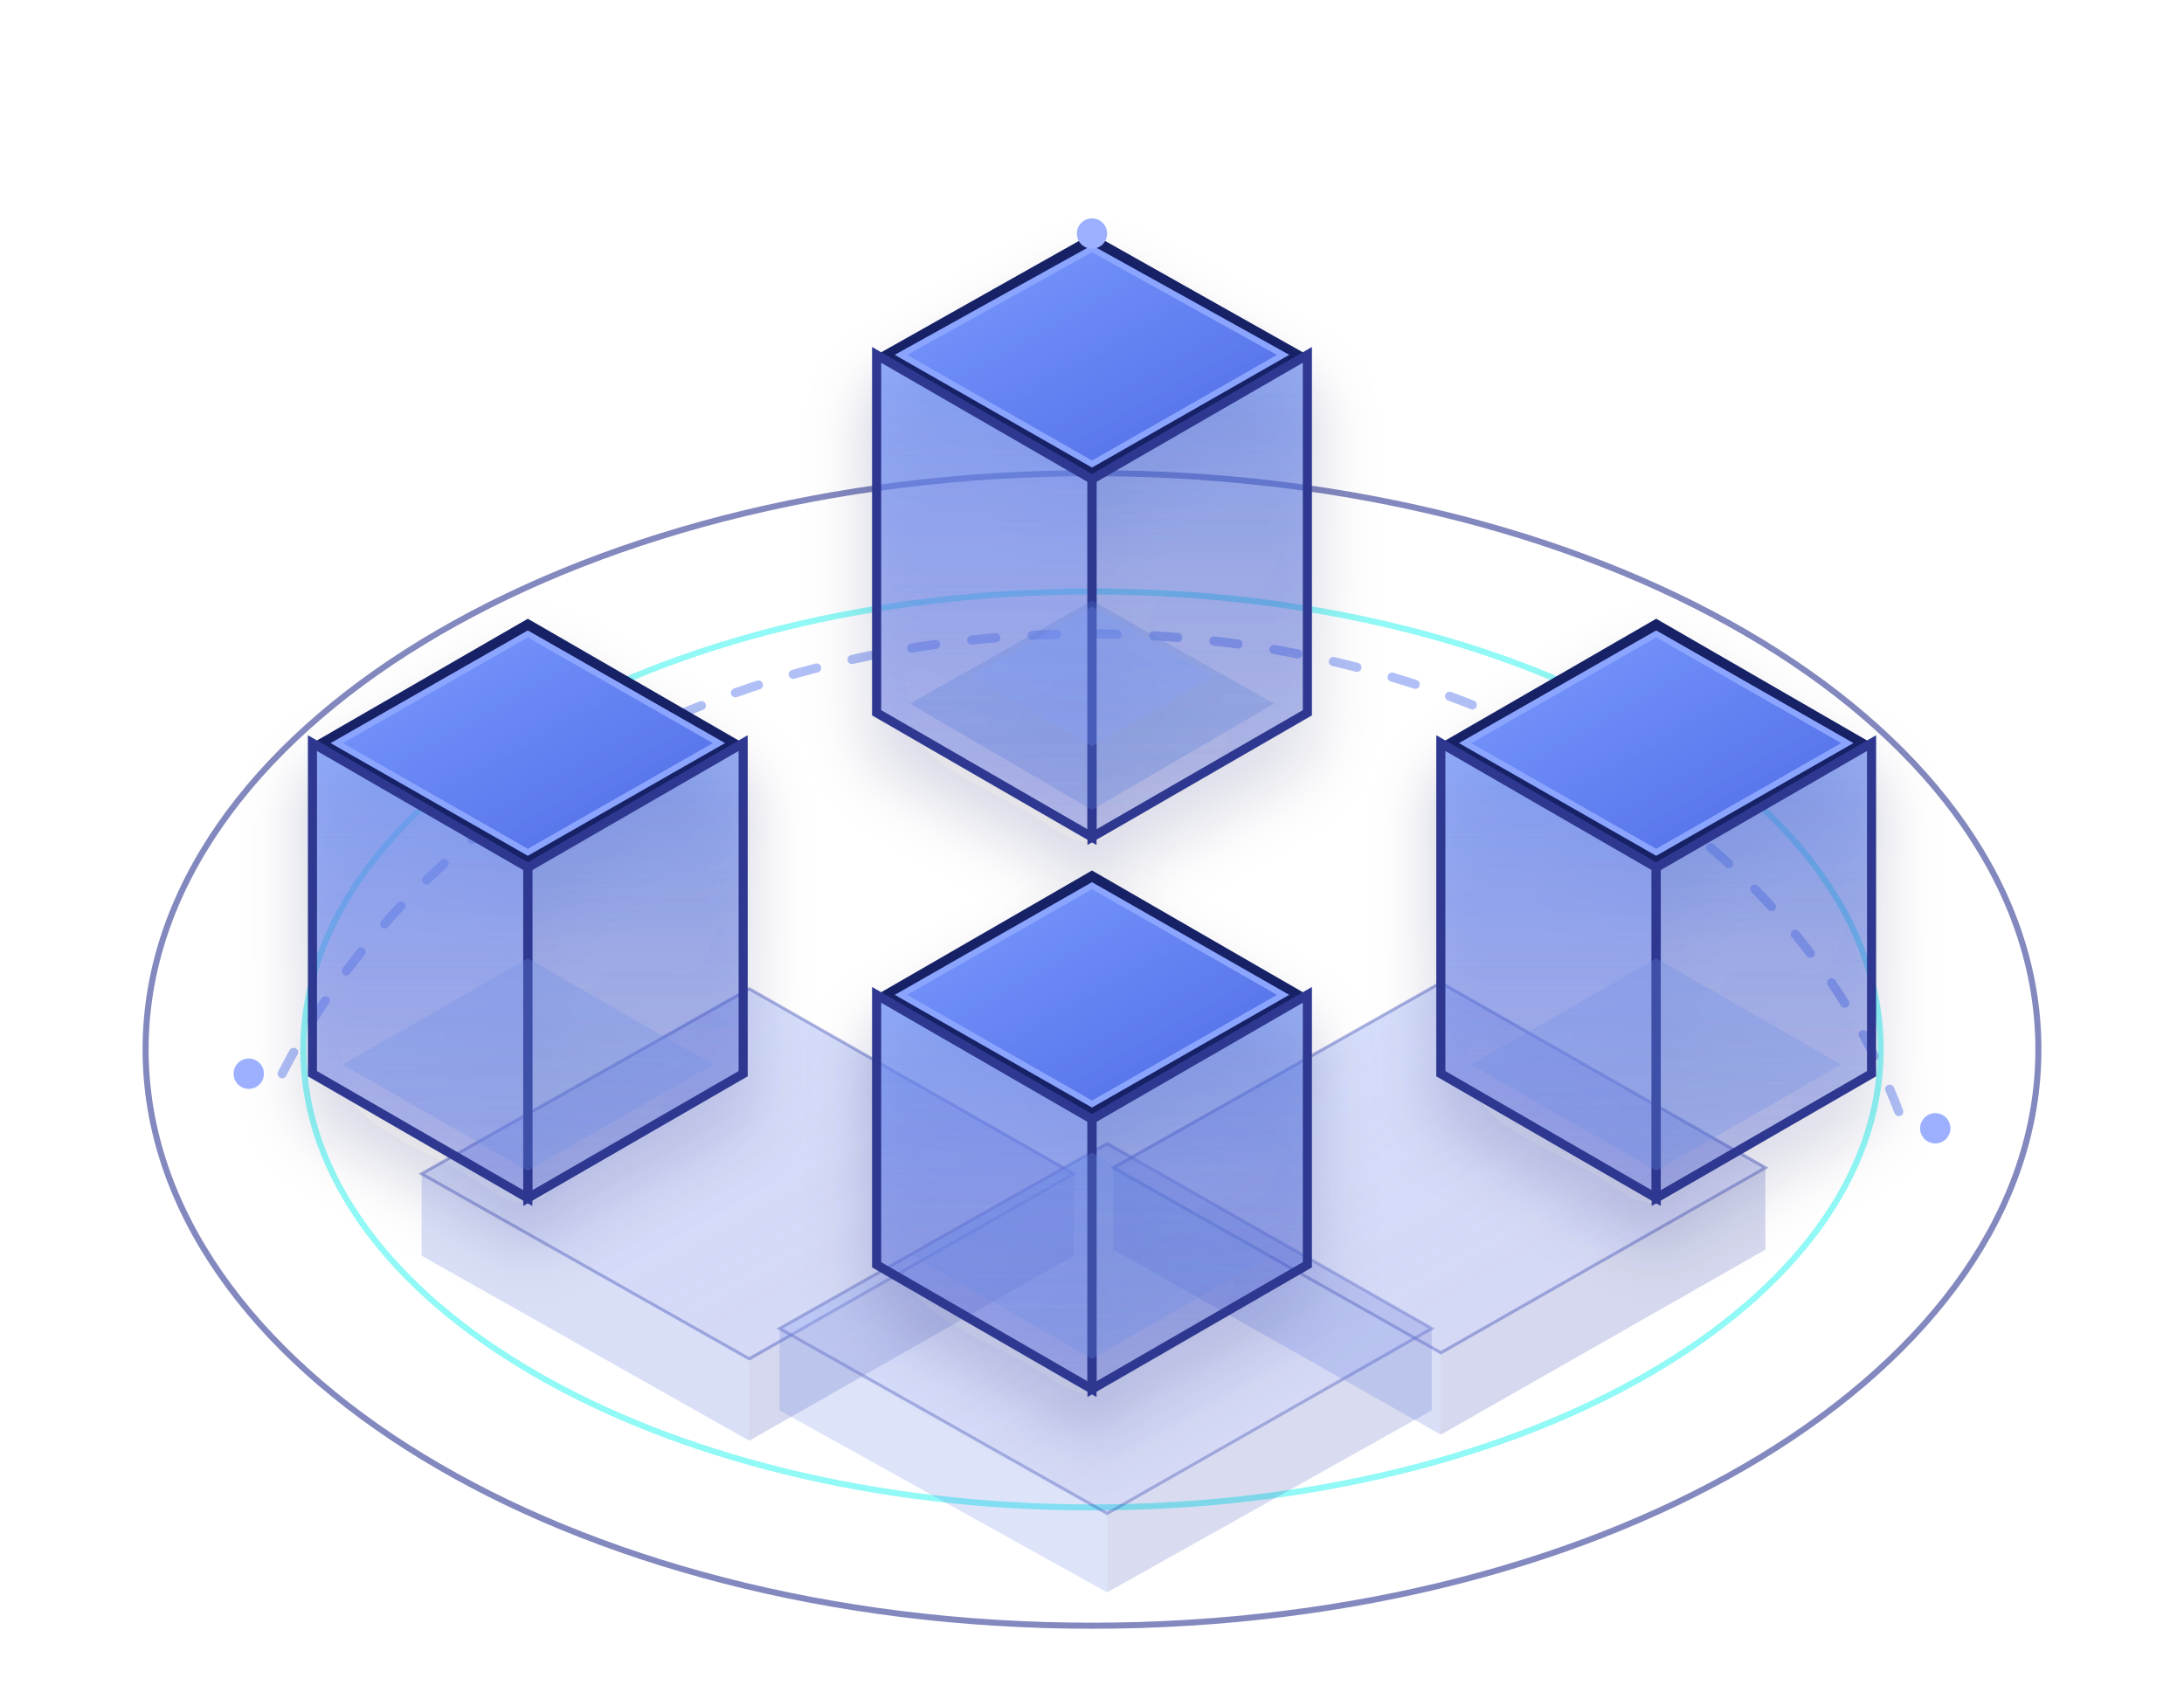
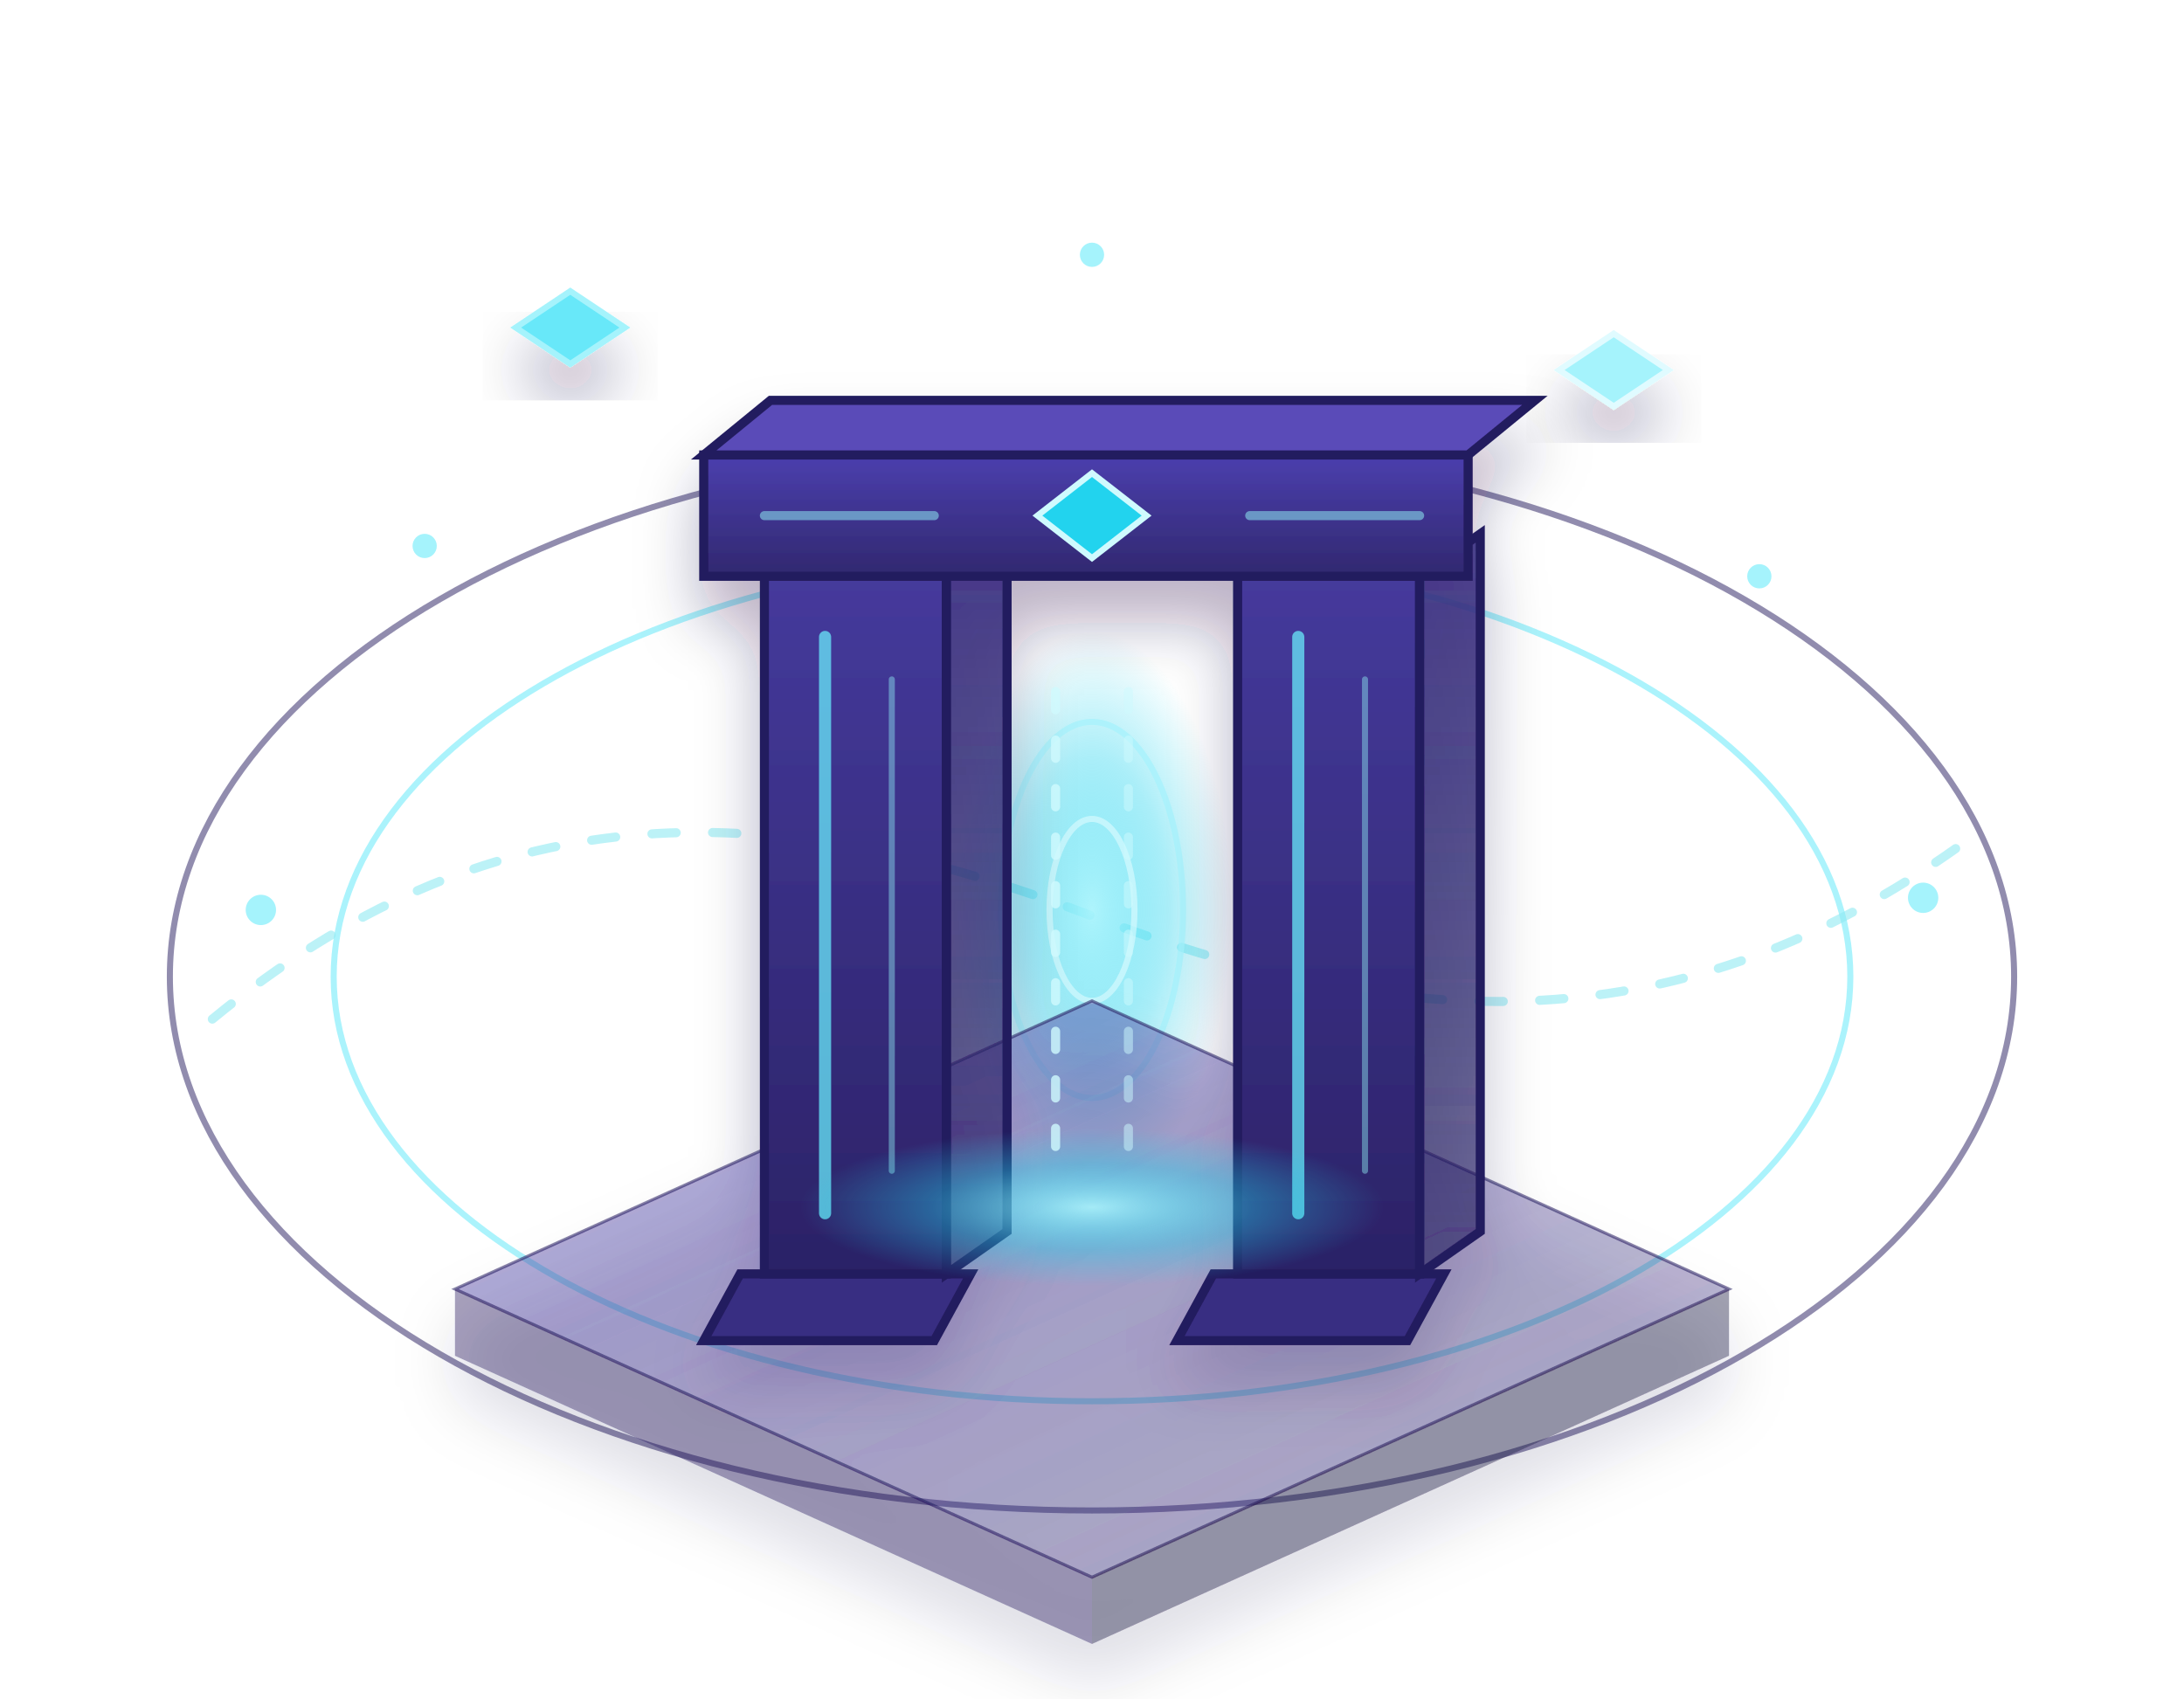
<svg xmlns="http://www.w3.org/2000/svg" width="720" height="560" viewBox="0 0 720 560" fill="none">
  <style>
    .float-a{animation:float-a 5s ease-in-out infinite}.float-b{animation:float-b 6s ease-in-out infinite}.pulse{animation:pulse 3.2s ease-in-out infinite}.flow{animation:flow 6s linear infinite}@keyframes float-a{0%,100%{transform:translateY(0)}50%{transform:translateY(-10px)}}@keyframes float-b{0%,100%{transform:translateY(0)}50%{transform:translateY(8px)}}@keyframes pulse{0%,100%{opacity:.35}50%{opacity:.9}}@keyframes flow{to{stroke-dashoffset:-80}}@media(prefers-reduced-motion:reduce){.float-a,.float-b,.pulse,.flow{animation:none}}
  </style>
  <defs>
-     <linearGradient id="top" x1="0" y1="0" x2="1" y2="1">
-       <stop stop-color="#7C9BFF" />
-       <stop offset="1" stop-color="#4D6BE5" />
+     <linearGradient id="lintel" x1="0" y1="0" x2="0" y2="1">
+       <stop stop-color="#4b3fae" />
+       <stop offset="1" stop-color="#31286f" />
    </linearGradient>
-     <linearGradient id="side-a" x1="0" y1="0" x2="0" y2="1">
-       <stop stop-color="#6B8EF5" stop-opacity=".76" />
-       <stop offset="1" stop-color="#4F5DD8" stop-opacity=".36" />
+     <linearGradient id="pillar" x1="0" y1="0" x2="0" y2="1">
+       <stop stop-color="#453a9c" />
+       <stop offset="1" stop-color="#2b2266" />
    </linearGradient>
-     <linearGradient id="side-b" x1="0" y1="0" x2="0" y2="1">
-       <stop stop-color="#5B7EE8" stop-opacity=".65" />
-       <stop offset="1" stop-color="#3848C8" stop-opacity=".28" />
+     <linearGradient id="pillar-side" x1="0" y1="0" x2="0" y2="1">
+       <stop stop-color="#382e82" stop-opacity=".9" />
+       <stop offset="1" stop-color="#241b5e" stop-opacity=".6" />
    </linearGradient>
    <linearGradient id="floor" x1="0" y1="0" x2="1" y2="1">
-       <stop stop-color="#8BA8FF" stop-opacity=".44" />
-       <stop offset="1" stop-color="#3848C8" stop-opacity=".28" />
+       <stop stop-color="#5a4bb8" stop-opacity=".5" />
+       <stop offset="1" stop-color="#2b2266" stop-opacity=".3" />
    </linearGradient>
+     <radialGradient id="portal" cx=".5" cy=".5" r=".5">
+       <stop stop-color="#a5f3fc" stop-opacity=".9" />
+       <stop offset=".55" stop-color="#22d3ee" stop-opacity=".38" />
+       <stop offset="1" stop-color="#22d3ee" stop-opacity="0" />
+     </radialGradient>
    <filter id="shadow" x="-30%" y="-30%" width="160%" height="180%">
-       <feDropShadow dx="0" dy="14" stdDeviation="10" flood-color="#161D55" flood-opacity=".25" />
+       <feDropShadow dx="0" dy="14" stdDeviation="10" flood-color="#1a1240" flood-opacity=".3" />
    </filter>
  </defs>
-   <ellipse cx="360" cy="346" rx="312" ry="190" stroke="#2A3490" stroke-opacity=".58" stroke-width="2" />
-   <ellipse class="pulse" cx="360" cy="346" rx="260" ry="151" stroke="#38F4EE" stroke-opacity=".55" stroke-width="2" />
-   <path class="flow" d="M93 354C142 259 247 209 359 209C484 209 593 272 628 372" stroke="#7B96F0" stroke-opacity=".6" stroke-width="3" stroke-linecap="round" stroke-dasharray="8 12" />
-   <g opacity=".75">
-     <path d="M139 387L247 326L354 387L247 448L139 387Z" fill="url(#floor)" stroke="#3848B5" stroke-opacity=".55" />
-     <path d="M247 448V475L139 414V387L247 448Z" fill="#3657DB" fill-opacity=".25" />
-     <path d="M247 448L354 387V414L247 475V448Z" fill="#2032A8" fill-opacity=".25" />
-     <path d="M257 438L365 377L472 438L365 499L257 438Z" fill="url(#floor)" stroke="#3848B5" stroke-opacity=".5" />
-     <path d="M365 499V525L257 465V438L365 499Z" fill="#3657DB" fill-opacity=".23" />
-     <path d="M365 499L472 438V465L365 525V499Z" fill="#2032A8" fill-opacity=".23" />
-     <path d="M367 385L475 324L582 385L475 446L367 385Z" fill="url(#floor)" stroke="#3848B5" stroke-opacity=".55" />
-     <path d="M475 446V473L367 412V385L475 446Z" fill="#3657DB" fill-opacity=".25" />
-     <path d="M475 446L582 385V412L475 473V446Z" fill="#2032A8" fill-opacity=".25" />
+   <ellipse cx="360" cy="322" rx="304" ry="176" stroke="#241b5e" stroke-opacity=".5" stroke-width="2" />
+   <ellipse class="pulse" cx="360" cy="322" rx="250" ry="140" stroke="#67e8f9" stroke-opacity=".55" stroke-width="2" />
+   <path class="flow" d="M70 336C160 262 250 260 360 302C470 344 560 342 650 276" stroke="#8fe9f2" stroke-opacity=".6" stroke-width="3" stroke-linecap="round" stroke-dasharray="8 12" />
+   <ellipse class="pulse" cx="360" cy="300" rx="46" ry="92" fill="url(#portal)" />
+   <ellipse class="pulse" cx="360" cy="300" rx="30" ry="62" stroke="#a5f3fc" stroke-opacity=".7" stroke-width="2" />
+   <ellipse cx="360" cy="300" rx="14" ry="30" stroke="#e0fbff" stroke-opacity=".6" stroke-width="2" />
+   <g class="float-a" filter="url(#shadow)">
+     <path d="M150 425L360 330L570 425L360 520Z" fill="url(#floor)" stroke="#241b5e" stroke-opacity=".55" />
+     <path d="M150 425L360 520V542L150 447Z" fill="#241b5e" fill-opacity=".4" />
+     <path d="M570 425L360 520V542L570 447Z" fill="#1a1240" fill-opacity=".4" />
+     <path d="M244 420L320 420L308 442L232 442Z" fill="#382e82" stroke="#241b5e" stroke-width="3" />
+     <path d="M400 420L476 420L464 442L388 442Z" fill="#382e82" stroke="#241b5e" stroke-width="3" />
+     <path d="M252 190H312V420H252Z" fill="url(#pillar)" stroke="#241b5e" stroke-width="3" />
+     <path d="M312 190L332 176V406L312 420Z" fill="url(#pillar-side)" stroke="#241b5e" stroke-width="3" />
+     <path d="M272 210V400" stroke="#67e8f9" stroke-opacity=".75" stroke-width="4" stroke-linecap="round" />
+     <path d="M294 224V386" stroke="#8fe9f2" stroke-opacity=".45" stroke-width="2" stroke-linecap="round" />
+     <path d="M408 190H468V420H408Z" fill="url(#pillar)" stroke="#241b5e" stroke-width="3" />
+     <path d="M468 190L488 176V406L468 420Z" fill="url(#pillar-side)" stroke="#241b5e" stroke-width="3" />
+     <path d="M428 210V400" stroke="#67e8f9" stroke-opacity=".75" stroke-width="4" stroke-linecap="round" />
+     <path d="M450 224V386" stroke="#8fe9f2" stroke-opacity=".45" stroke-width="2" stroke-linecap="round" />
+     <path d="M232 150H484V190H232Z" fill="url(#lintel)" stroke="#241b5e" stroke-width="3" />
+     <path d="M232 150L254 132H506L484 150Z" fill="#5a4bb8" stroke="#241b5e" stroke-width="3" />
+     <path d="M252 170H308" stroke="#8fe9f2" stroke-opacity=".55" stroke-width="3" stroke-linecap="round" />
+     <path d="M412 170H468" stroke="#8fe9f2" stroke-opacity=".55" stroke-width="3" stroke-linecap="round" />
+     <path class="pulse" d="M360 156L378 170L360 184L342 170Z" fill="#22d3ee" stroke="#cffafe" stroke-width="2" />
  </g>
-   <g class="float-a" filter="url(#shadow)">
-     <path d="M289 117L360 77L431 117L360 158L289 117Z" fill="#172065" />
-     <path d="M297 117L360 82L423 117L360 153L297 117Z" fill="url(#top)" stroke="#8BA5FF" stroke-width="2" />
-     <path d="M289 117L360 158V276L289 235V117Z" fill="url(#side-a)" stroke="#2D3890" stroke-width="3" />
-     <path d="M431 117L360 158V276L431 235V117Z" fill="url(#side-b)" stroke="#2D3890" stroke-width="3" />
-     <path d="M300 232L360 267L420 232L360 198L300 232Z" fill="#5B7ED8" fill-opacity=".28" />
-     <path d="M320 223L360 246L400 223L360 200L320 223Z" fill="#7B9EFF" fill-opacity=".22" />
+   <ellipse class="pulse" cx="360" cy="398" rx="96" ry="26" fill="url(#portal)" />
+   <path class="flow" d="M348 228V384" stroke="#cffafe" stroke-opacity=".8" stroke-width="3" stroke-linecap="round" stroke-dasharray="6 10" />
+   <path class="flow" d="M372 228V384" stroke="#cffafe" stroke-opacity=".5" stroke-width="3" stroke-linecap="round" stroke-dasharray="6 10" />
+   <g class="float-b" filter="url(#shadow)">
+     <path d="M170 108L188 96L206 108L188 120Z" fill="#67e8f9" stroke="#a5f3fc" stroke-width="2" />
  </g>
  <g class="float-b" filter="url(#shadow)">
-     <path d="M103 245L174 204L245 245L174 286L103 245Z" fill="#172065" />
-     <path d="M111 245L174 209L237 245L174 281L111 245Z" fill="url(#top)" stroke="#8BA5FF" stroke-width="2" />
-     <path d="M103 245L174 286V395L103 354V245Z" fill="url(#side-a)" stroke="#2D3890" stroke-width="3" />
-     <path d="M245 245L174 286V395L245 354V245Z" fill="url(#side-b)" stroke="#2D3890" stroke-width="3" />
-     <path d="M113 351L174 386L235 351L174 316L113 351Z" fill="#6B8EE5" fill-opacity=".27" />
+     <path d="M514 122L532 110L550 122L532 134Z" fill="#a5f3fc" stroke="#e0fbff" stroke-width="2" />
  </g>
-   <g class="float-b" filter="url(#shadow)">
-     <path d="M475 245L546 204L617 245L546 286L475 245Z" fill="#172065" />
-     <path d="M483 245L546 209L609 245L546 281L483 245Z" fill="url(#top)" stroke="#8BA5FF" stroke-width="2" />
-     <path d="M475 245L546 286V395L475 354V245Z" fill="url(#side-a)" stroke="#2D3890" stroke-width="3" />
-     <path d="M617 245L546 286V395L617 354V245Z" fill="url(#side-b)" stroke="#2D3890" stroke-width="3" />
-     <path d="M485 351L546 386L607 351L546 316L485 351Z" fill="#6B8EE5" fill-opacity=".27" />
-   </g>
-   <g class="float-a" filter="url(#shadow)">
-     <path d="M289 328L360 287L431 328L360 369L289 328Z" fill="#172065" />
-     <path d="M297 328L360 292L423 328L360 364L297 328Z" fill="url(#top)" stroke="#8BA5FF" stroke-width="2" />
-     <path d="M289 328L360 369V458L289 417V328Z" fill="url(#side-a)" stroke="#2D3890" stroke-width="3" />
-     <path d="M431 328L360 369V458L431 417V328Z" fill="url(#side-b)" stroke="#2D3890" stroke-width="3" />
-     <path d="M301 414L360 448L419 414L360 380L301 414Z" fill="#6B8EE5" fill-opacity=".27" />
-   </g>
-   <g fill="#9CB0FF">
-     <circle class="pulse" cx="82" cy="354" r="5" />
-     <circle class="pulse" cx="638" cy="372" r="5" />
-     <circle class="pulse" cx="360" cy="77" r="5" />
+   <g fill="#a5f3fc">
+     <circle class="pulse" cx="86" cy="300" r="5" />
+     <circle class="pulse" cx="634" cy="296" r="5" />
+     <circle class="pulse" cx="360" cy="84" r="4" />
+     <circle class="pulse" cx="140" cy="180" r="4" />
+     <circle class="pulse" cx="580" cy="190" r="4" />
  </g>
</svg>
